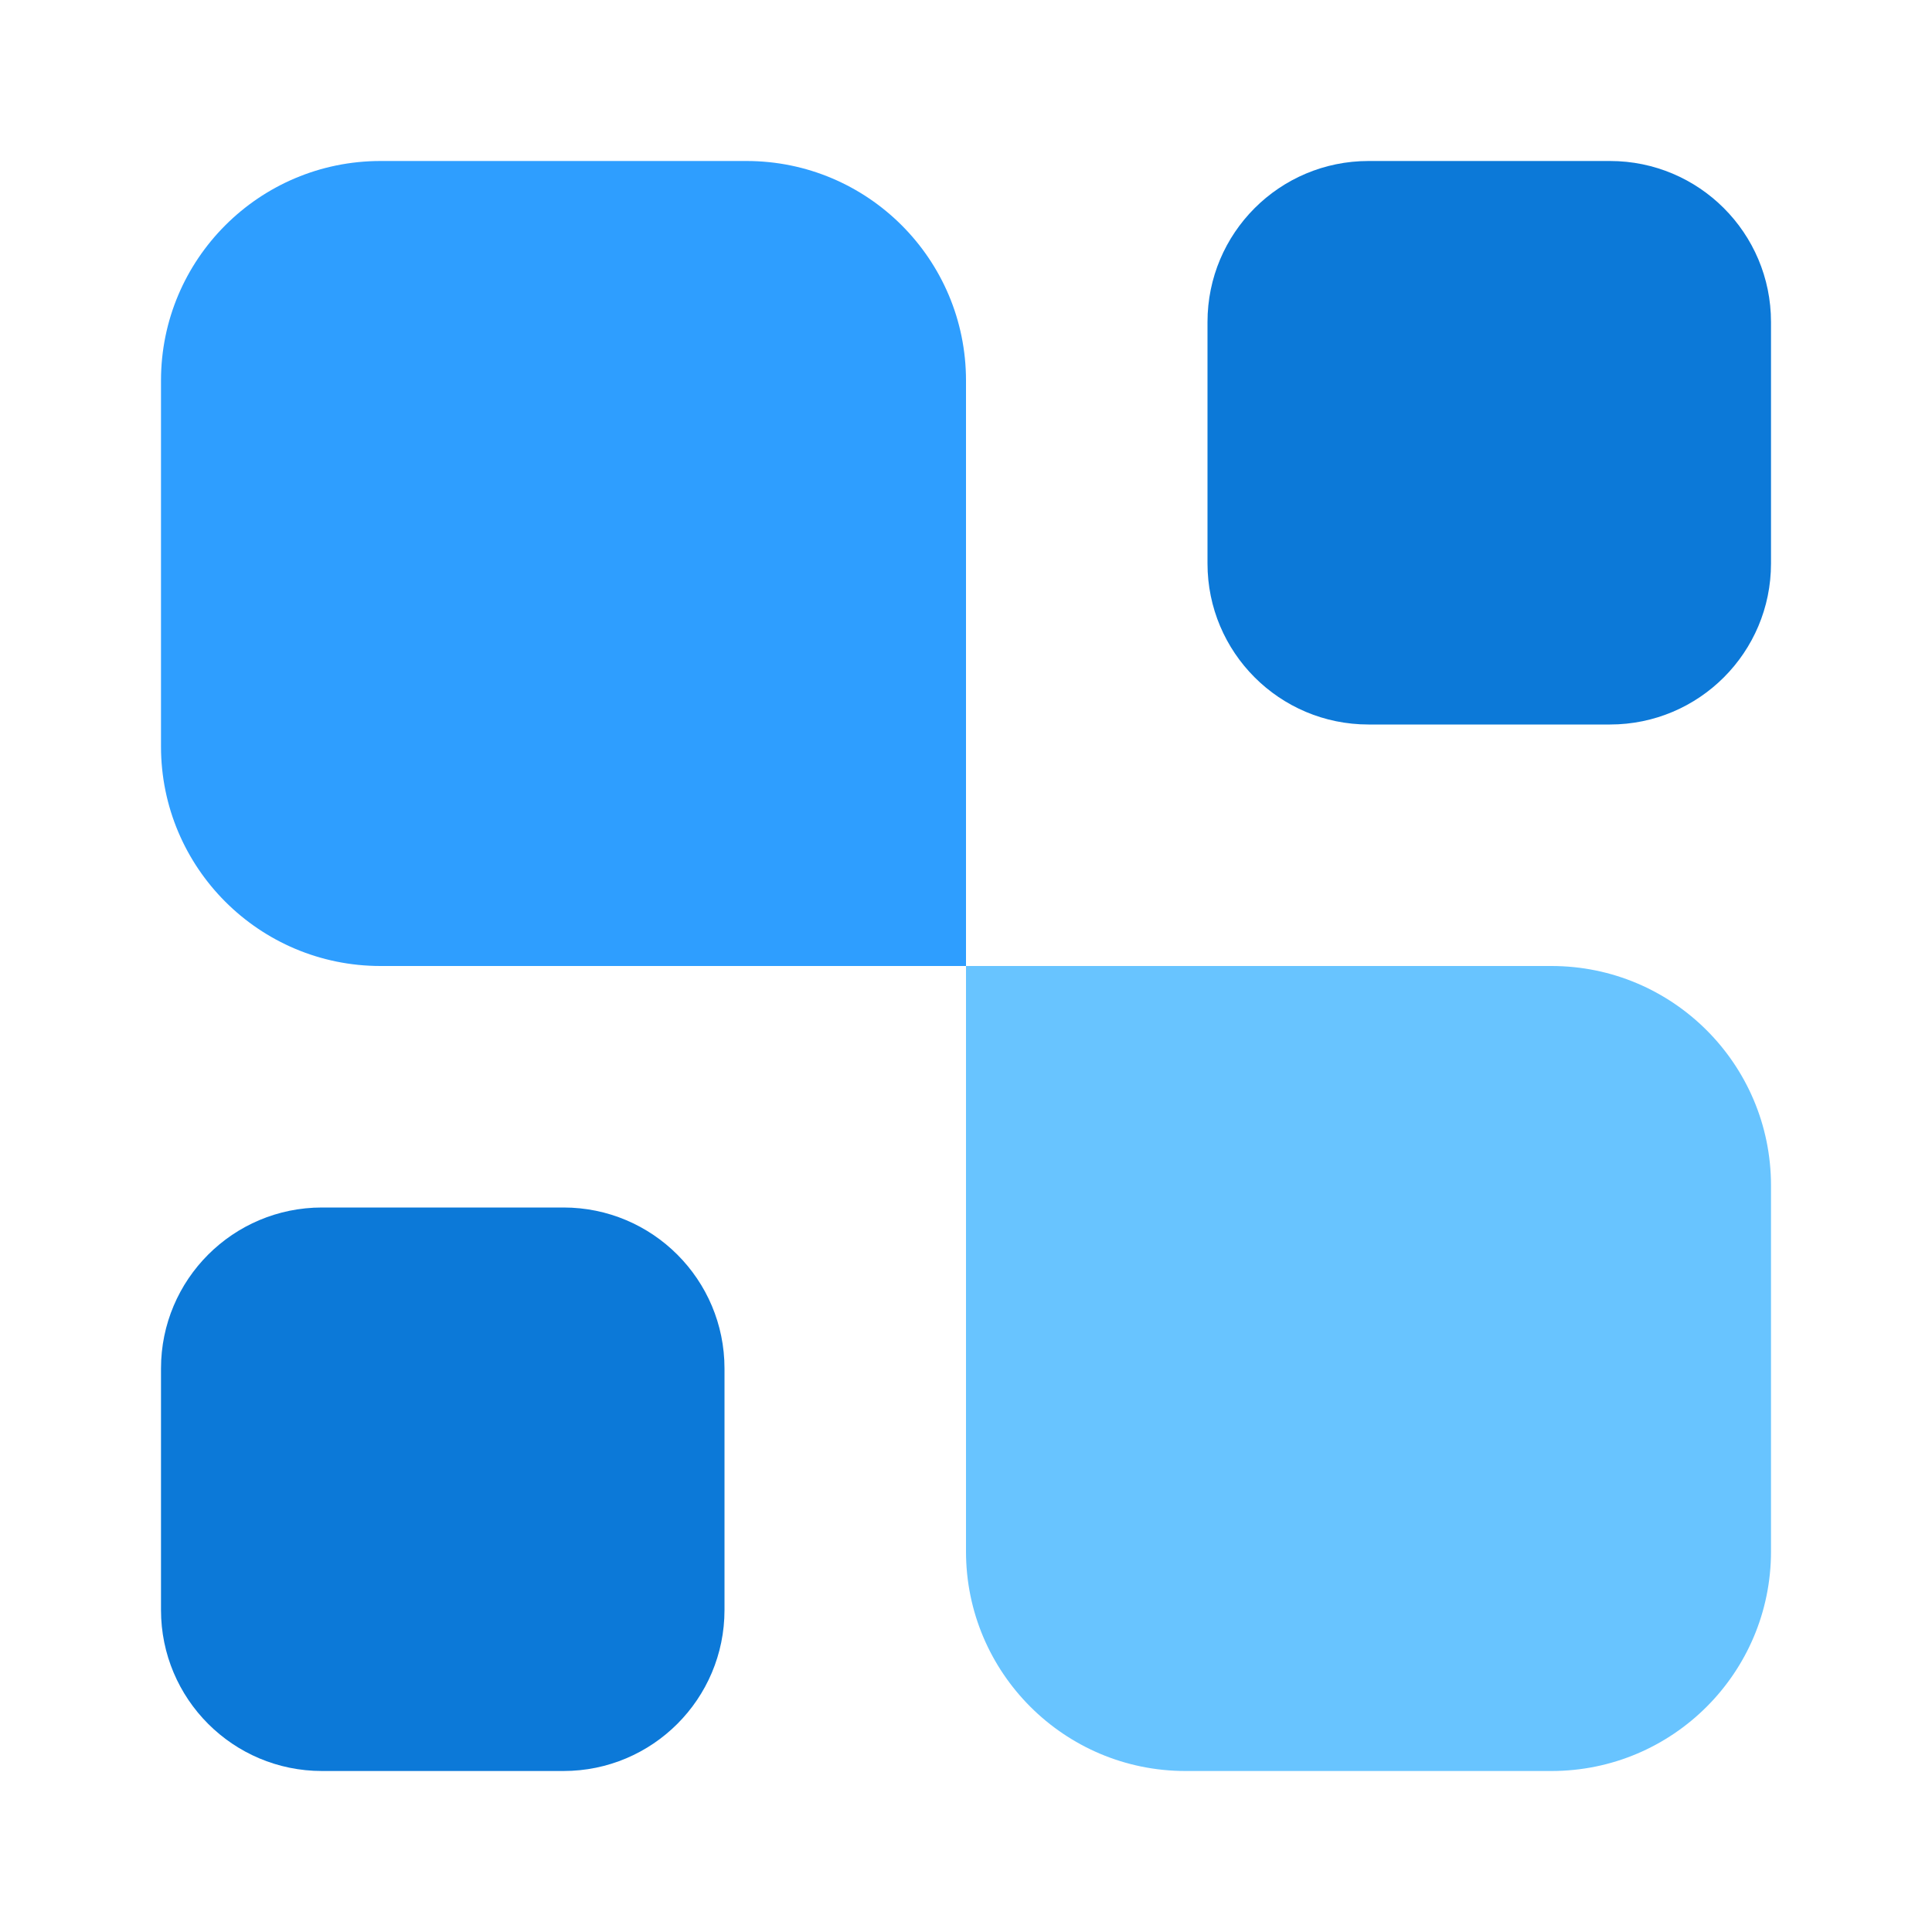
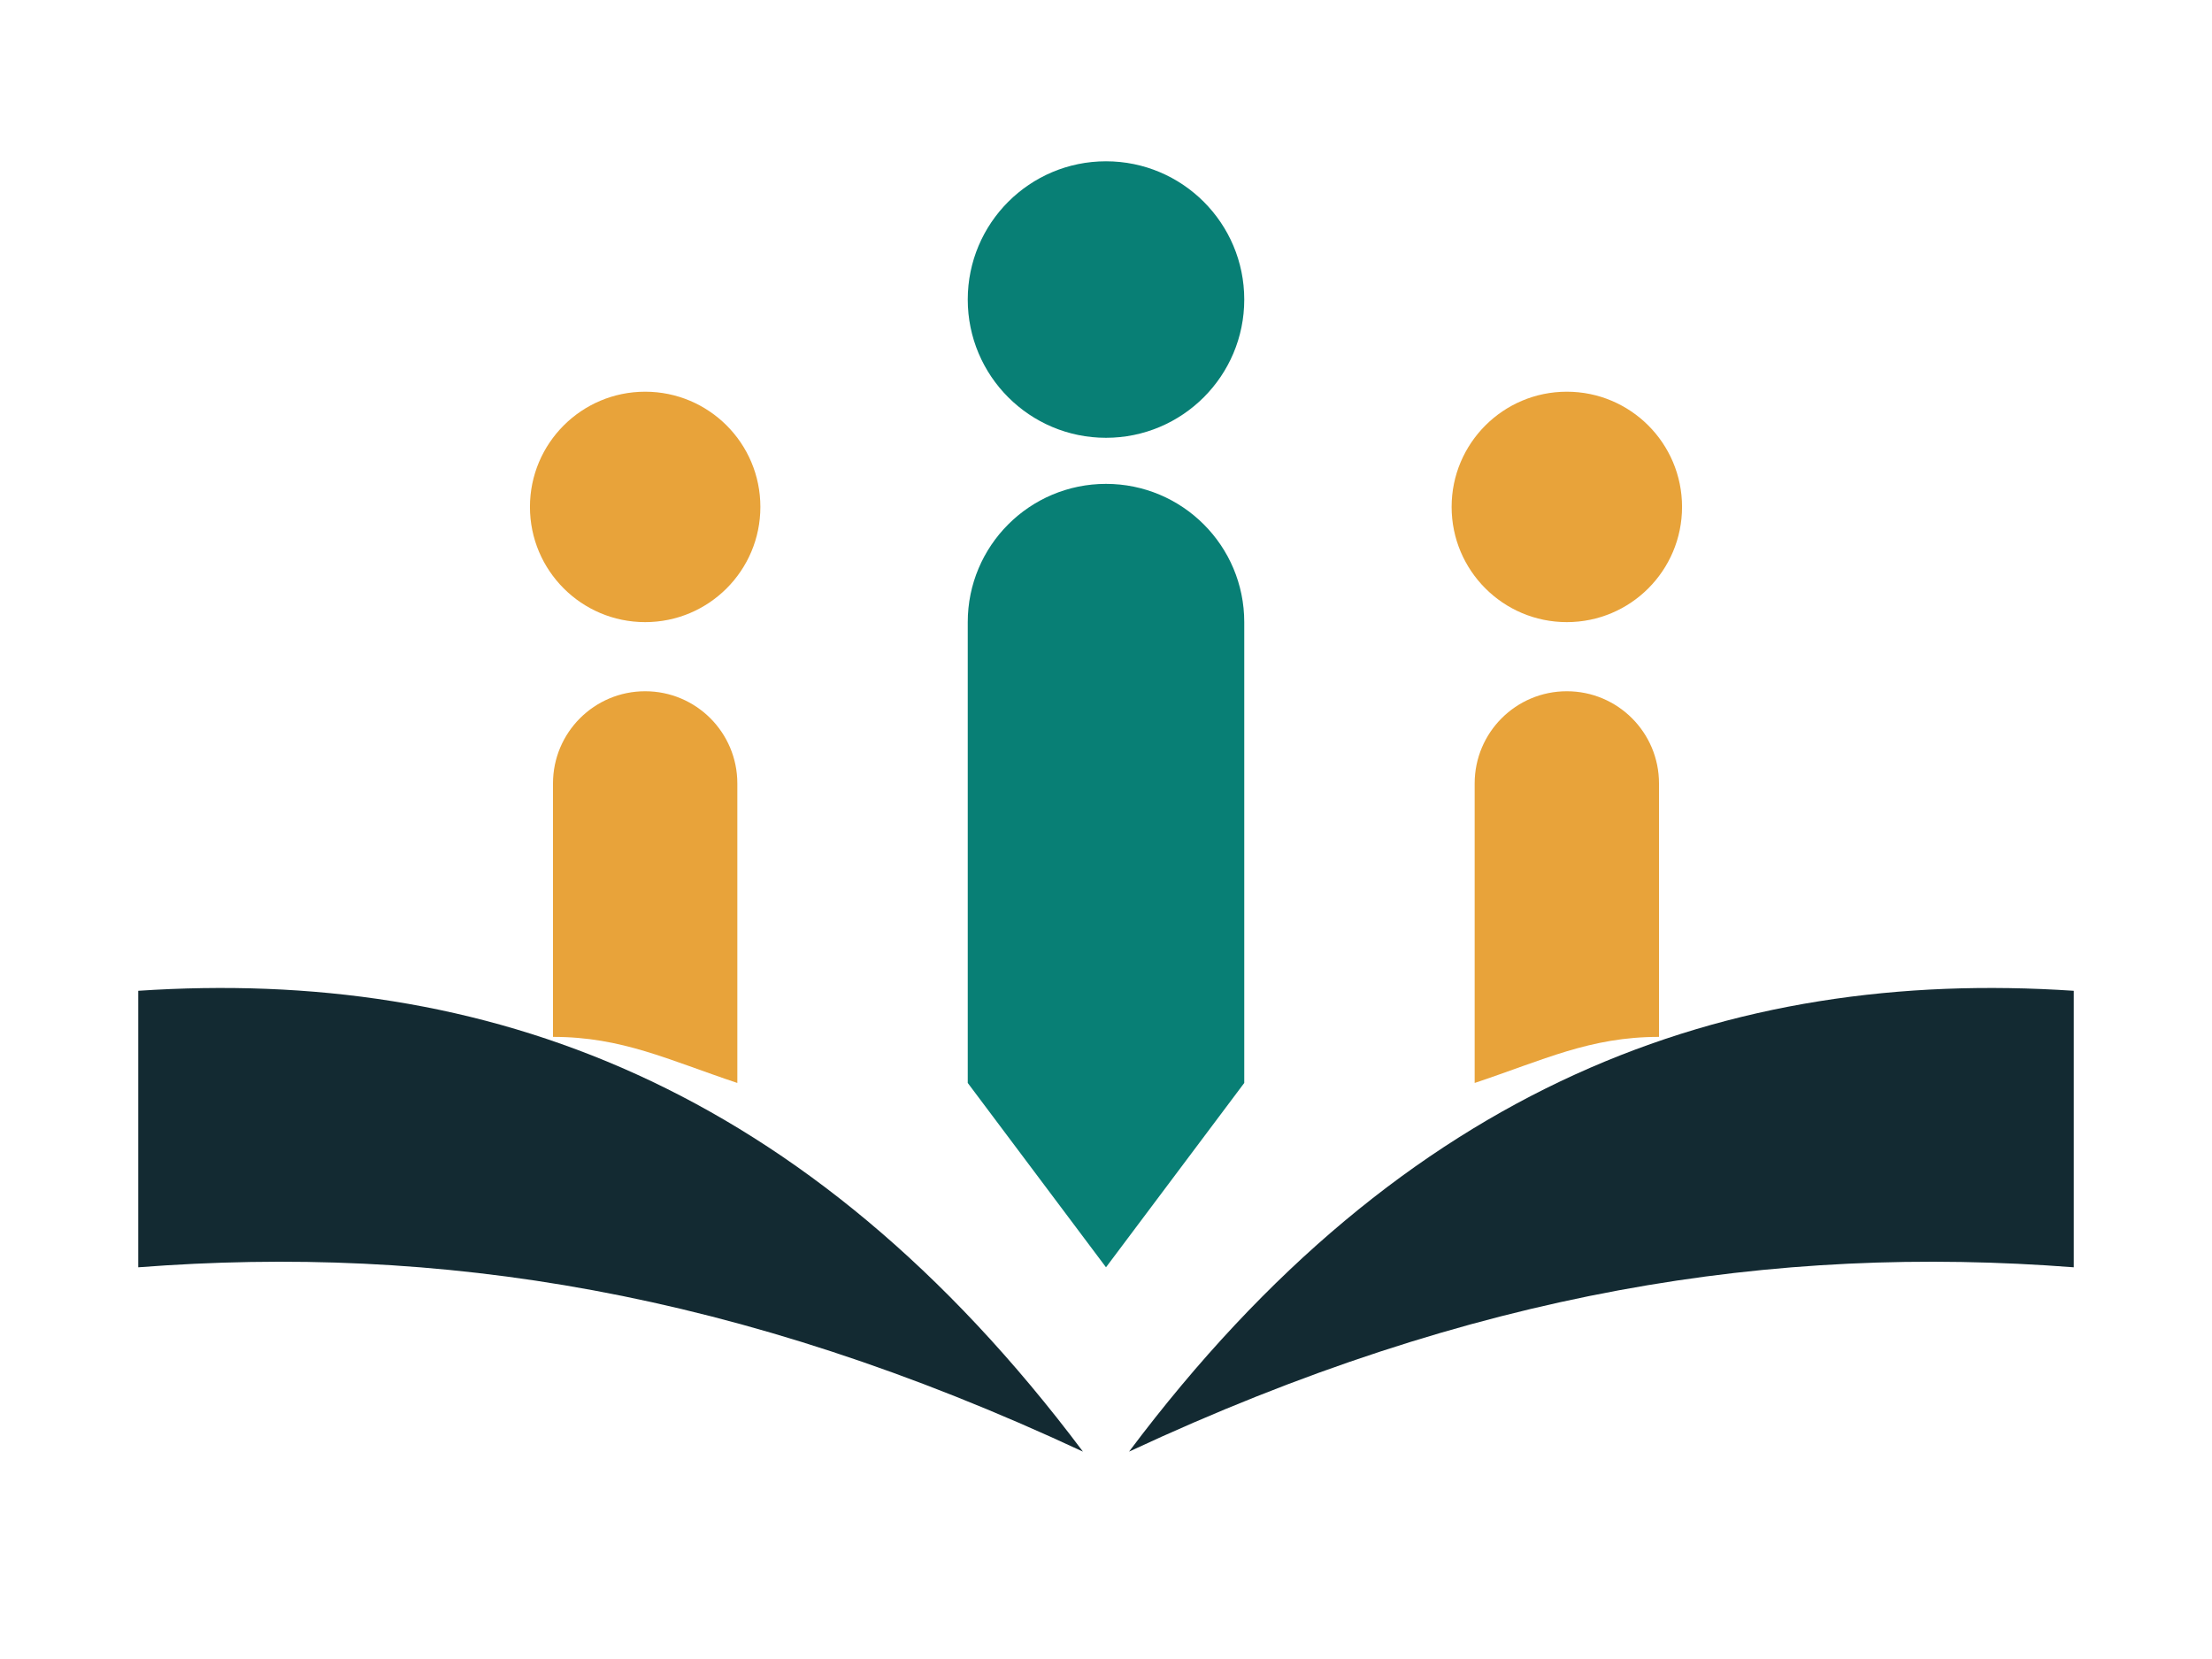
- <svg xmlns="http://www.w3.org/2000/svg" width="24" height="24" viewBox="0 0 24 24" fill="none">
-   <path d="M22 19.273C22 20.779 20.779 22 19.273 22H14.727C13.221 22 12 20.779 12 19.273V12H19.273C20.779 12 22 13.221 22 14.727V19.273Z" fill="#68C4FF" />
-   <path d="M20 2C21.105 2 22 2.895 22 4V7C22 8.105 21.105 9 20 9H17C15.895 9 15 8.105 15 7V4C15 2.895 15.895 2 17 2H20Z" fill="#0C79D8" />
-   <path d="M7 15C8.105 15 9 15.895 9 17V20C9 21.105 8.105 22 7 22H4C2.895 22 2 21.105 2 20V17C2 15.895 2.895 15 4 15H7Z" fill="#0C79D8" />
-   <path d="M12 12H4.727C3.221 12 2 10.779 2 9.273V4.727C2 3.221 3.221 2 4.727 2H9.273C10.779 2 12 3.221 12 4.727V12Z" fill="#2E9EFF" />
+ <svg xmlns="http://www.w3.org/2000/svg" width="96" height="72" viewBox="0 0 96 72" fill="none">
+   <path fill="#132a32" d="M6 43c15-1 29 4 41 20C32 56 19 54 6 55V43Z" />
+   <path fill="#132a32" d="M90 43c-15-1-29 4-41 20 15-7 28-9 41-8V43Z" />
+   <circle cx="48" cy="13" r="6" fill="#087f75" />
+   <path fill="#087f75" d="M42 27a6 6 0 0 1 12 0v20l-6 8-6-8V27Z" />
+   <circle cx="28" cy="22" r="5" fill="#e8a33a" />
+   <path fill="#e8a33a" d="M24 34a4 4 0 0 1 8 0v13c-3-1-5-2-8-2V34Z" />
+   <circle cx="68" cy="22" r="5" fill="#e8a33a" />
+   <path fill="#e8a33a" d="M64 34a4 4 0 0 1 8 0v11c-3 0-5 1-8 2V34Z" />
</svg>
